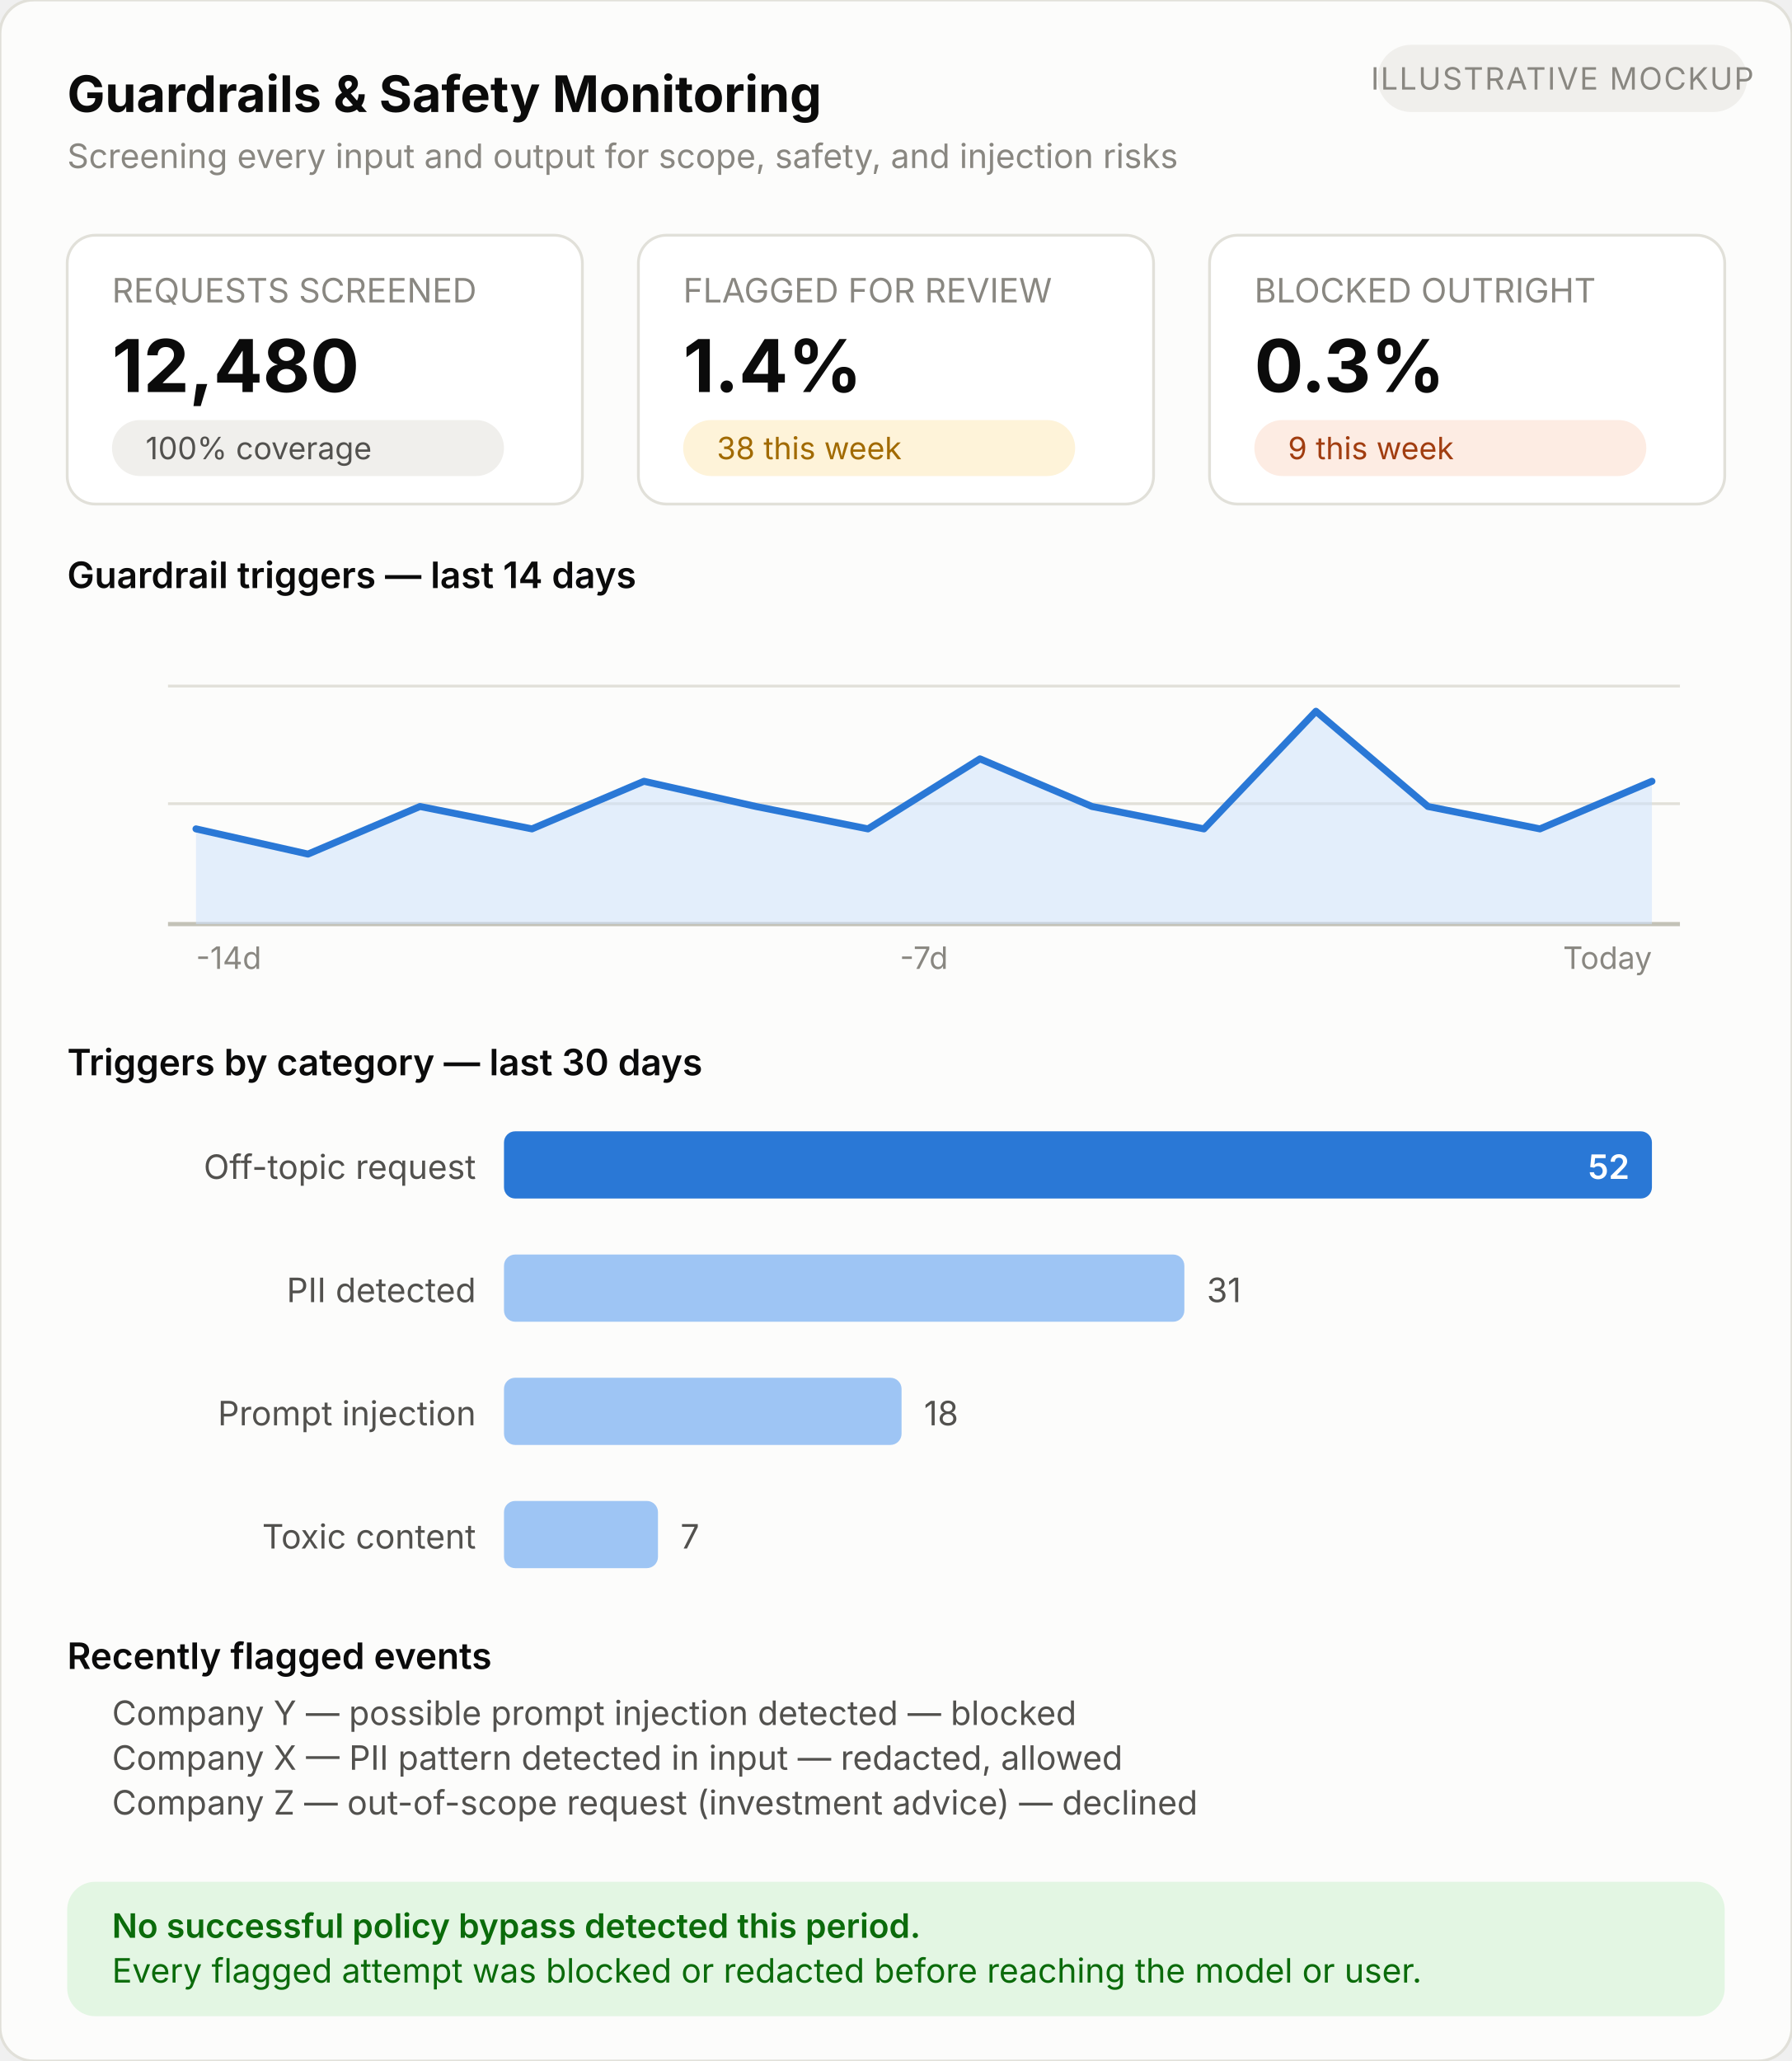
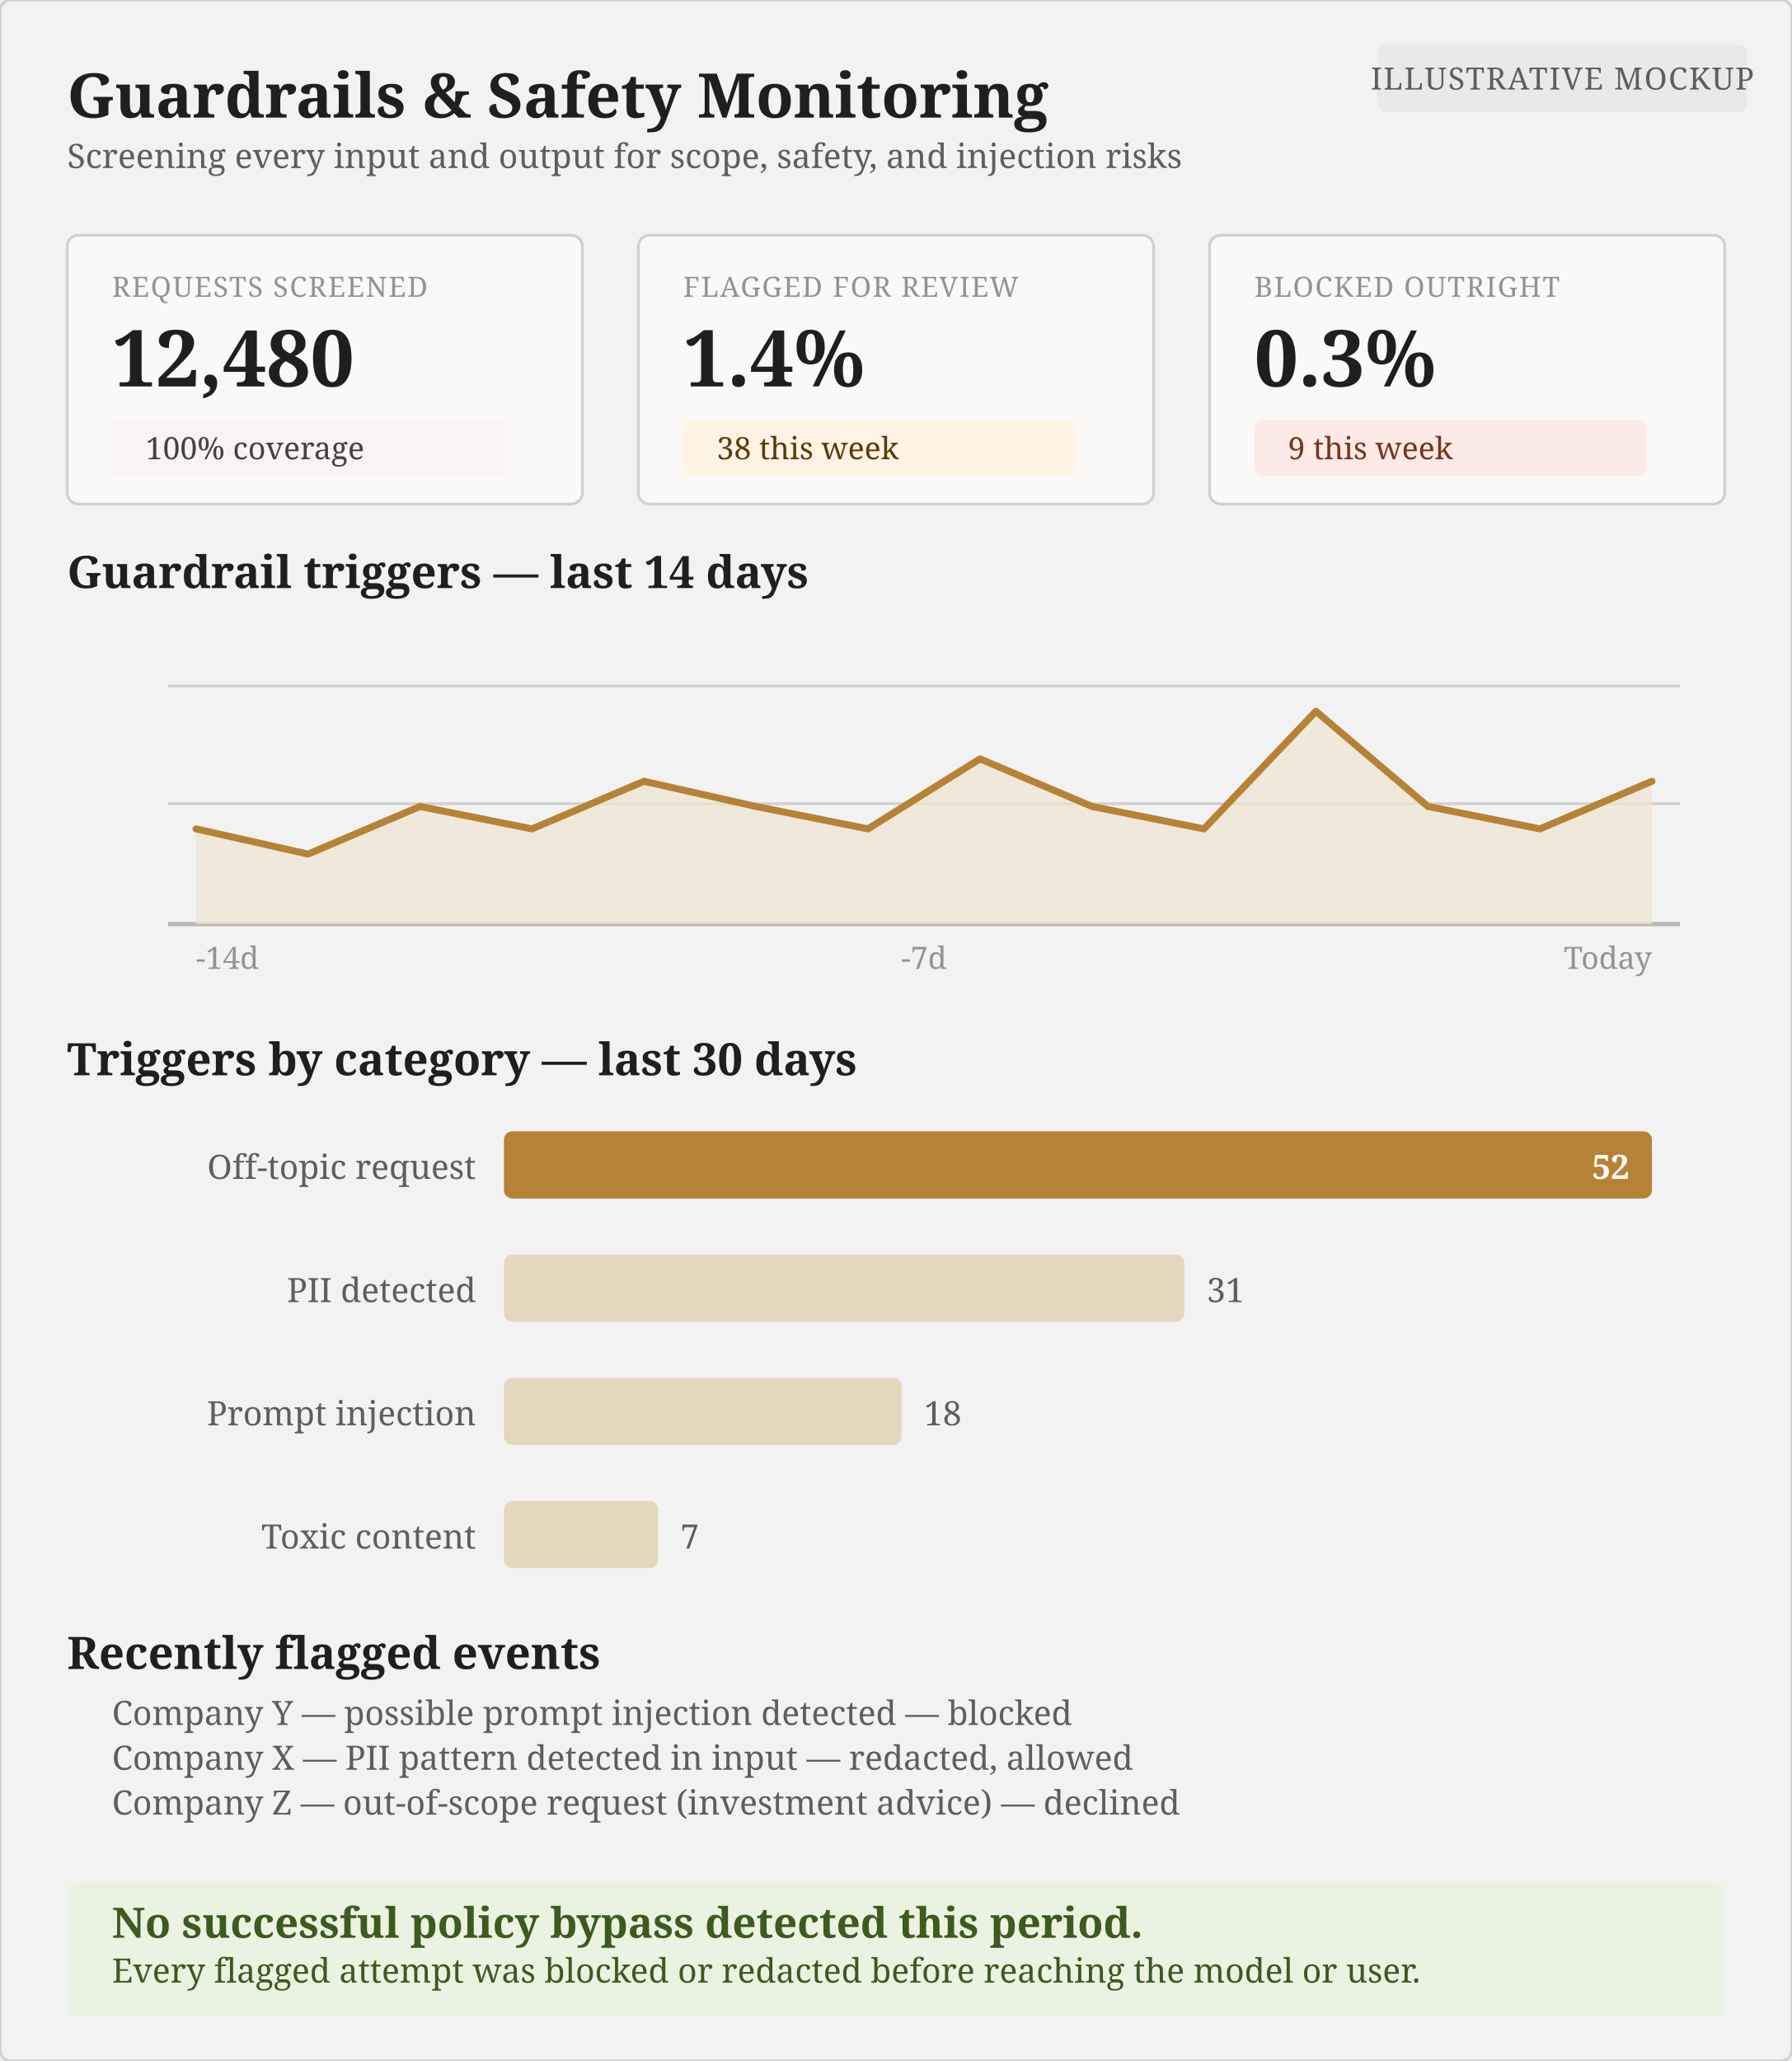
- <svg xmlns="http://www.w3.org/2000/svg" viewBox="0 0 640 736" font-family="system-ui, -apple-system, 'Segoe UI', sans-serif">
-   <rect x="0" y="0" width="640" height="736" rx="12" fill="#fcfcfb" stroke="#e1e0d9" stroke-width="1" />
-   <rect x="492" y="16" width="132" height="24" rx="12" fill="#f0efec" />
-   <text x="558" y="32" text-anchor="middle" font-size="11" letter-spacing="0.5" fill="#898781">ILLUSTRATIVE MOCKUP</text>
-   <text x="24" y="40" font-size="18" font-weight="700" fill="#0b0b0b">Guardrails &amp; Safety Monitoring</text>
-   <text x="24" y="60" font-size="12" fill="#898781">Screening every input and output for scope, safety, and injection risks</text>
-   <rect x="24" y="84" width="184" height="96" rx="10" fill="#ffffff" stroke="#e1e0d9" stroke-width="1" />
-   <text x="40" y="108" font-size="12" fill="#898781">REQUESTS SCREENED</text>
-   <text x="40" y="140" font-size="26" font-weight="700" fill="#0b0b0b">12,480</text>
-   <rect x="40" y="150" width="140" height="20" rx="10" fill="#f0efec" />
-   <text x="52" y="164" font-size="11" fill="#52514e">100% coverage</text>
-   <rect x="228" y="84" width="184" height="96" rx="10" fill="#ffffff" stroke="#e1e0d9" stroke-width="1" />
-   <text x="244" y="108" font-size="12" fill="#898781">FLAGGED FOR REVIEW</text>
-   <text x="244" y="140" font-size="26" font-weight="700" fill="#0b0b0b">1.4%</text>
-   <rect x="244" y="150" width="140" height="20" rx="10" fill="#fef3d9" />
-   <text x="256" y="164" font-size="11" fill="#a16a00">38 this week</text>
-   <rect x="432" y="84" width="184" height="96" rx="10" fill="#ffffff" stroke="#e1e0d9" stroke-width="1" />
-   <text x="448" y="108" font-size="12" fill="#898781">BLOCKED OUTRIGHT</text>
-   <text x="448" y="140" font-size="26" font-weight="700" fill="#0b0b0b">0.3%</text>
-   <rect x="448" y="150" width="140" height="20" rx="10" fill="#fdece3" />
-   <text x="460" y="164" font-size="11" fill="#a13d10">9 this week</text>
-   <text x="24" y="210" font-size="13" font-weight="600" fill="#0b0b0b">Guardrail triggers — last 14 days</text>
-   <line x1="60" y1="245" x2="600" y2="245" stroke="#e1e0d9" stroke-width="1" />
-   <line x1="60" y1="287" x2="600" y2="287" stroke="#e1e0d9" stroke-width="1" />
-   <line x1="60" y1="330" x2="600" y2="330" stroke="#c3c2b7" stroke-width="1.5" />
-   <path d="M 70 296 L 110 305 L 150 288 L 190 296 L 230 279 L 270 288 L 310 296 L 350 271 L 390 288 L 430 296 L 470 254 L 510 288 L 550 296 L 590 279 L 590 330 L 70 330 Z" fill="#cde2fb" opacity="0.55" />
-   <polyline points="70,296 110,305 150,288 190,296 230,279 270,288 310,296 350,271 390,288 430,296 470,254 510,288 550,296 590,279" fill="none" stroke="#2a78d6" stroke-width="2.5" stroke-linejoin="round" stroke-linecap="round" />
-   <text x="70" y="346" font-size="11" fill="#898781">-14d</text>
-   <text x="330" y="346" text-anchor="middle" font-size="11" fill="#898781">-7d</text>
-   <text x="590" y="346" text-anchor="end" font-size="11" fill="#898781">Today</text>
-   <text x="24" y="384" font-size="13" font-weight="600" fill="#0b0b0b">Triggers by category — last 30 days</text>
-   <text x="170" y="421" text-anchor="end" font-size="12" fill="#52514e">Off-topic request</text>
-   <rect x="180" y="404" width="410" height="24" rx="4" fill="#2a78d6" />
-   <text x="582" y="421" text-anchor="end" font-size="12" font-weight="600" fill="#ffffff">52</text>
-   <text x="170" y="465" text-anchor="end" font-size="12" fill="#52514e">PII detected</text>
-   <rect x="180" y="448" width="243" height="24" rx="4" fill="#9ec5f4" />
-   <text x="431" y="465" font-size="12" fill="#52514e">31</text>
-   <text x="170" y="509" text-anchor="end" font-size="12" fill="#52514e">Prompt injection</text>
-   <rect x="180" y="492" width="142" height="24" rx="4" fill="#9ec5f4" />
-   <text x="330" y="509" font-size="12" fill="#52514e">18</text>
-   <text x="170" y="553" text-anchor="end" font-size="12" fill="#52514e">Toxic content</text>
-   <rect x="180" y="536" width="55" height="24" rx="4" fill="#9ec5f4" />
-   <text x="243" y="553" font-size="12" fill="#52514e">7</text>
-   <text x="24" y="596" font-size="13" font-weight="600" fill="#0b0b0b">Recently flagged events</text>
-   <text x="40" y="616" font-size="12" fill="#52514e">Company Y — possible prompt injection detected — blocked</text>
-   <text x="40" y="632" font-size="12" fill="#52514e">Company X — PII pattern detected in input — redacted, allowed</text>
-   <text x="40" y="648" font-size="12" fill="#52514e">Company Z — out-of-scope request (investment advice) — declined</text>
-   <rect x="24" y="672" width="592" height="48" rx="10" fill="#e3f6e3" />
-   <text x="40" y="692" font-size="12" font-weight="600" fill="#0b6b0b">No successful policy bypass detected this period.</text>
-   <text x="40" y="708" font-size="12" fill="#0b6b0b">Every flagged attempt was blocked or redacted before reaching the model or user.</text>
+ <svg xmlns="http://www.w3.org/2000/svg" viewBox="0 0 640 736" font-family="Lora, serif">
+   <rect x="0" y="0" width="640" height="736" rx="4" fill="#F3F2F2" stroke="#D1D0D0" stroke-width="1" />
+   <rect x="492" y="16" width="132" height="24" rx="3" fill="#EAE9E9" />
+   <text x="558" y="32" text-anchor="middle" font-size="11" letter-spacing="0.5" fill="#5F5E5D">ILLUSTRATIVE MOCKUP</text>
+   <text x="24" y="42" font-family="'Cormorant Garamond', serif" font-size="22" font-weight="600" fill="#201F1D">Guardrails &amp; Safety Monitoring</text>
+   <text x="24" y="60" font-size="12" fill="#5F5E5D">Screening every input and output for scope, safety, and injection risks</text>
+   <rect x="24" y="84" width="184" height="96" rx="4" fill="#FAF9F7" stroke="#D1D0D0" stroke-width="1" />
+   <text x="40" y="106" font-size="10" letter-spacing="0.5" fill="#949393">REQUESTS SCREENED</text>
+   <text x="40" y="138" font-family="'Cormorant Garamond', serif" font-size="28" font-weight="600" fill="#201F1D">12,480</text>
+   <rect x="40" y="150" width="140" height="20" rx="3" fill="#F8F4F4" />
+   <text x="52" y="164" font-size="11" fill="#444141">100% coverage</text>
+   <rect x="228" y="84" width="184" height="96" rx="4" fill="#FAF9F7" stroke="#D1D0D0" stroke-width="1" />
+   <text x="244" y="106" font-size="10" letter-spacing="0.5" fill="#949393">FLAGGED FOR REVIEW</text>
+   <text x="244" y="138" font-family="'Cormorant Garamond', serif" font-size="28" font-weight="600" fill="#201F1D">1.4%</text>
+   <rect x="244" y="150" width="140" height="20" rx="3" fill="#FFF3E4" />
+   <text x="256" y="164" font-size="11" fill="#5A3B0A">38 this week</text>
+   <rect x="432" y="84" width="184" height="96" rx="4" fill="#FAF9F7" stroke="#D1D0D0" stroke-width="1" />
+   <text x="448" y="106" font-size="10" letter-spacing="0.5" fill="#949393">BLOCKED OUTRIGHT</text>
+   <text x="448" y="138" font-family="'Cormorant Garamond', serif" font-size="28" font-weight="600" fill="#201F1D">0.3%</text>
+   <rect x="448" y="150" width="140" height="20" rx="3" fill="#FBEAE6" />
+   <text x="460" y="164" font-size="11" fill="#7A3420">9 this week</text>
+   <text x="24" y="210" font-family="'Cormorant Garamond', serif" font-size="16" font-weight="600" fill="#201F1D">Guardrail triggers — last 14 days</text>
+   <line x1="60" y1="245" x2="600" y2="245" stroke="#D1D0D0" stroke-width="1" />
+   <line x1="60" y1="287" x2="600" y2="287" stroke="#D1D0D0" stroke-width="1" />
+   <line x1="60" y1="330" x2="600" y2="330" stroke="#B9B7B1" stroke-width="1.5" />
+   <path d="M 70 296 L 110 305 L 150 288 L 190 296 L 230 279 L 270 288 L 310 296 L 350 271 L 390 288 L 430 296 L 470 254 L 510 288 L 550 296 L 590 279 L 590 330 L 70 330 Z" fill="#F0E4D0" opacity="0.7" />
+   <polyline points="70,296 110,305 150,288 190,296 230,279 270,288 310,296 350,271 390,288 430,296 470,254 510,288 550,296 590,279" fill="none" stroke="#B68235" stroke-width="2.5" stroke-linejoin="round" stroke-linecap="round" />
+   <text x="70" y="346" font-size="11" fill="#949393">-14d</text>
+   <text x="330" y="346" text-anchor="middle" font-size="11" fill="#949393">-7d</text>
+   <text x="590" y="346" text-anchor="end" font-size="11" fill="#949393">Today</text>
+   <text x="24" y="384" font-family="'Cormorant Garamond', serif" font-size="16" font-weight="600" fill="#201F1D">Triggers by category — last 30 days</text>
+   <text x="170" y="421" text-anchor="end" font-size="12" fill="#5F5E5D">Off-topic request</text>
+   <rect x="180" y="404" width="410" height="24" rx="3" fill="#B68235" />
+   <text x="582" y="421" text-anchor="end" font-size="12" font-weight="600" fill="#FAF9F7">52</text>
+   <text x="170" y="465" text-anchor="end" font-size="12" fill="#5F5E5D">PII detected</text>
+   <rect x="180" y="448" width="243" height="24" rx="3" fill="#E3D7BE" />
+   <text x="431" y="465" font-size="12" fill="#5F5E5D">31</text>
+   <text x="170" y="509" text-anchor="end" font-size="12" fill="#5F5E5D">Prompt injection</text>
+   <rect x="180" y="492" width="142" height="24" rx="3" fill="#E3D7BE" />
+   <text x="330" y="509" font-size="12" fill="#5F5E5D">18</text>
+   <text x="170" y="553" text-anchor="end" font-size="12" fill="#5F5E5D">Toxic content</text>
+   <rect x="180" y="536" width="55" height="24" rx="3" fill="#E3D7BE" />
+   <text x="243" y="553" font-size="12" fill="#5F5E5D">7</text>
+   <text x="24" y="596" font-family="'Cormorant Garamond', serif" font-size="16" font-weight="600" fill="#201F1D">Recently flagged events</text>
+   <text x="40" y="616" font-size="12" fill="#5F5E5D">Company Y — possible prompt injection detected — blocked</text>
+   <text x="40" y="632" font-size="12" fill="#5F5E5D">Company X — PII pattern detected in input — redacted, allowed</text>
+   <text x="40" y="648" font-size="12" fill="#5F5E5D">Company Z — out-of-scope request (investment advice) — declined</text>
+   <rect x="24" y="672" width="592" height="48" rx="4" fill="#EAF2E1" />
+   <text x="40" y="692" font-family="'Cormorant Garamond', serif" font-size="15" font-weight="600" fill="#3D5A1F">No successful policy bypass detected this period.</text>
+   <text x="40" y="708" font-size="12" fill="#3D5A1F">Every flagged attempt was blocked or redacted before reaching the model or user.</text>
</svg>
